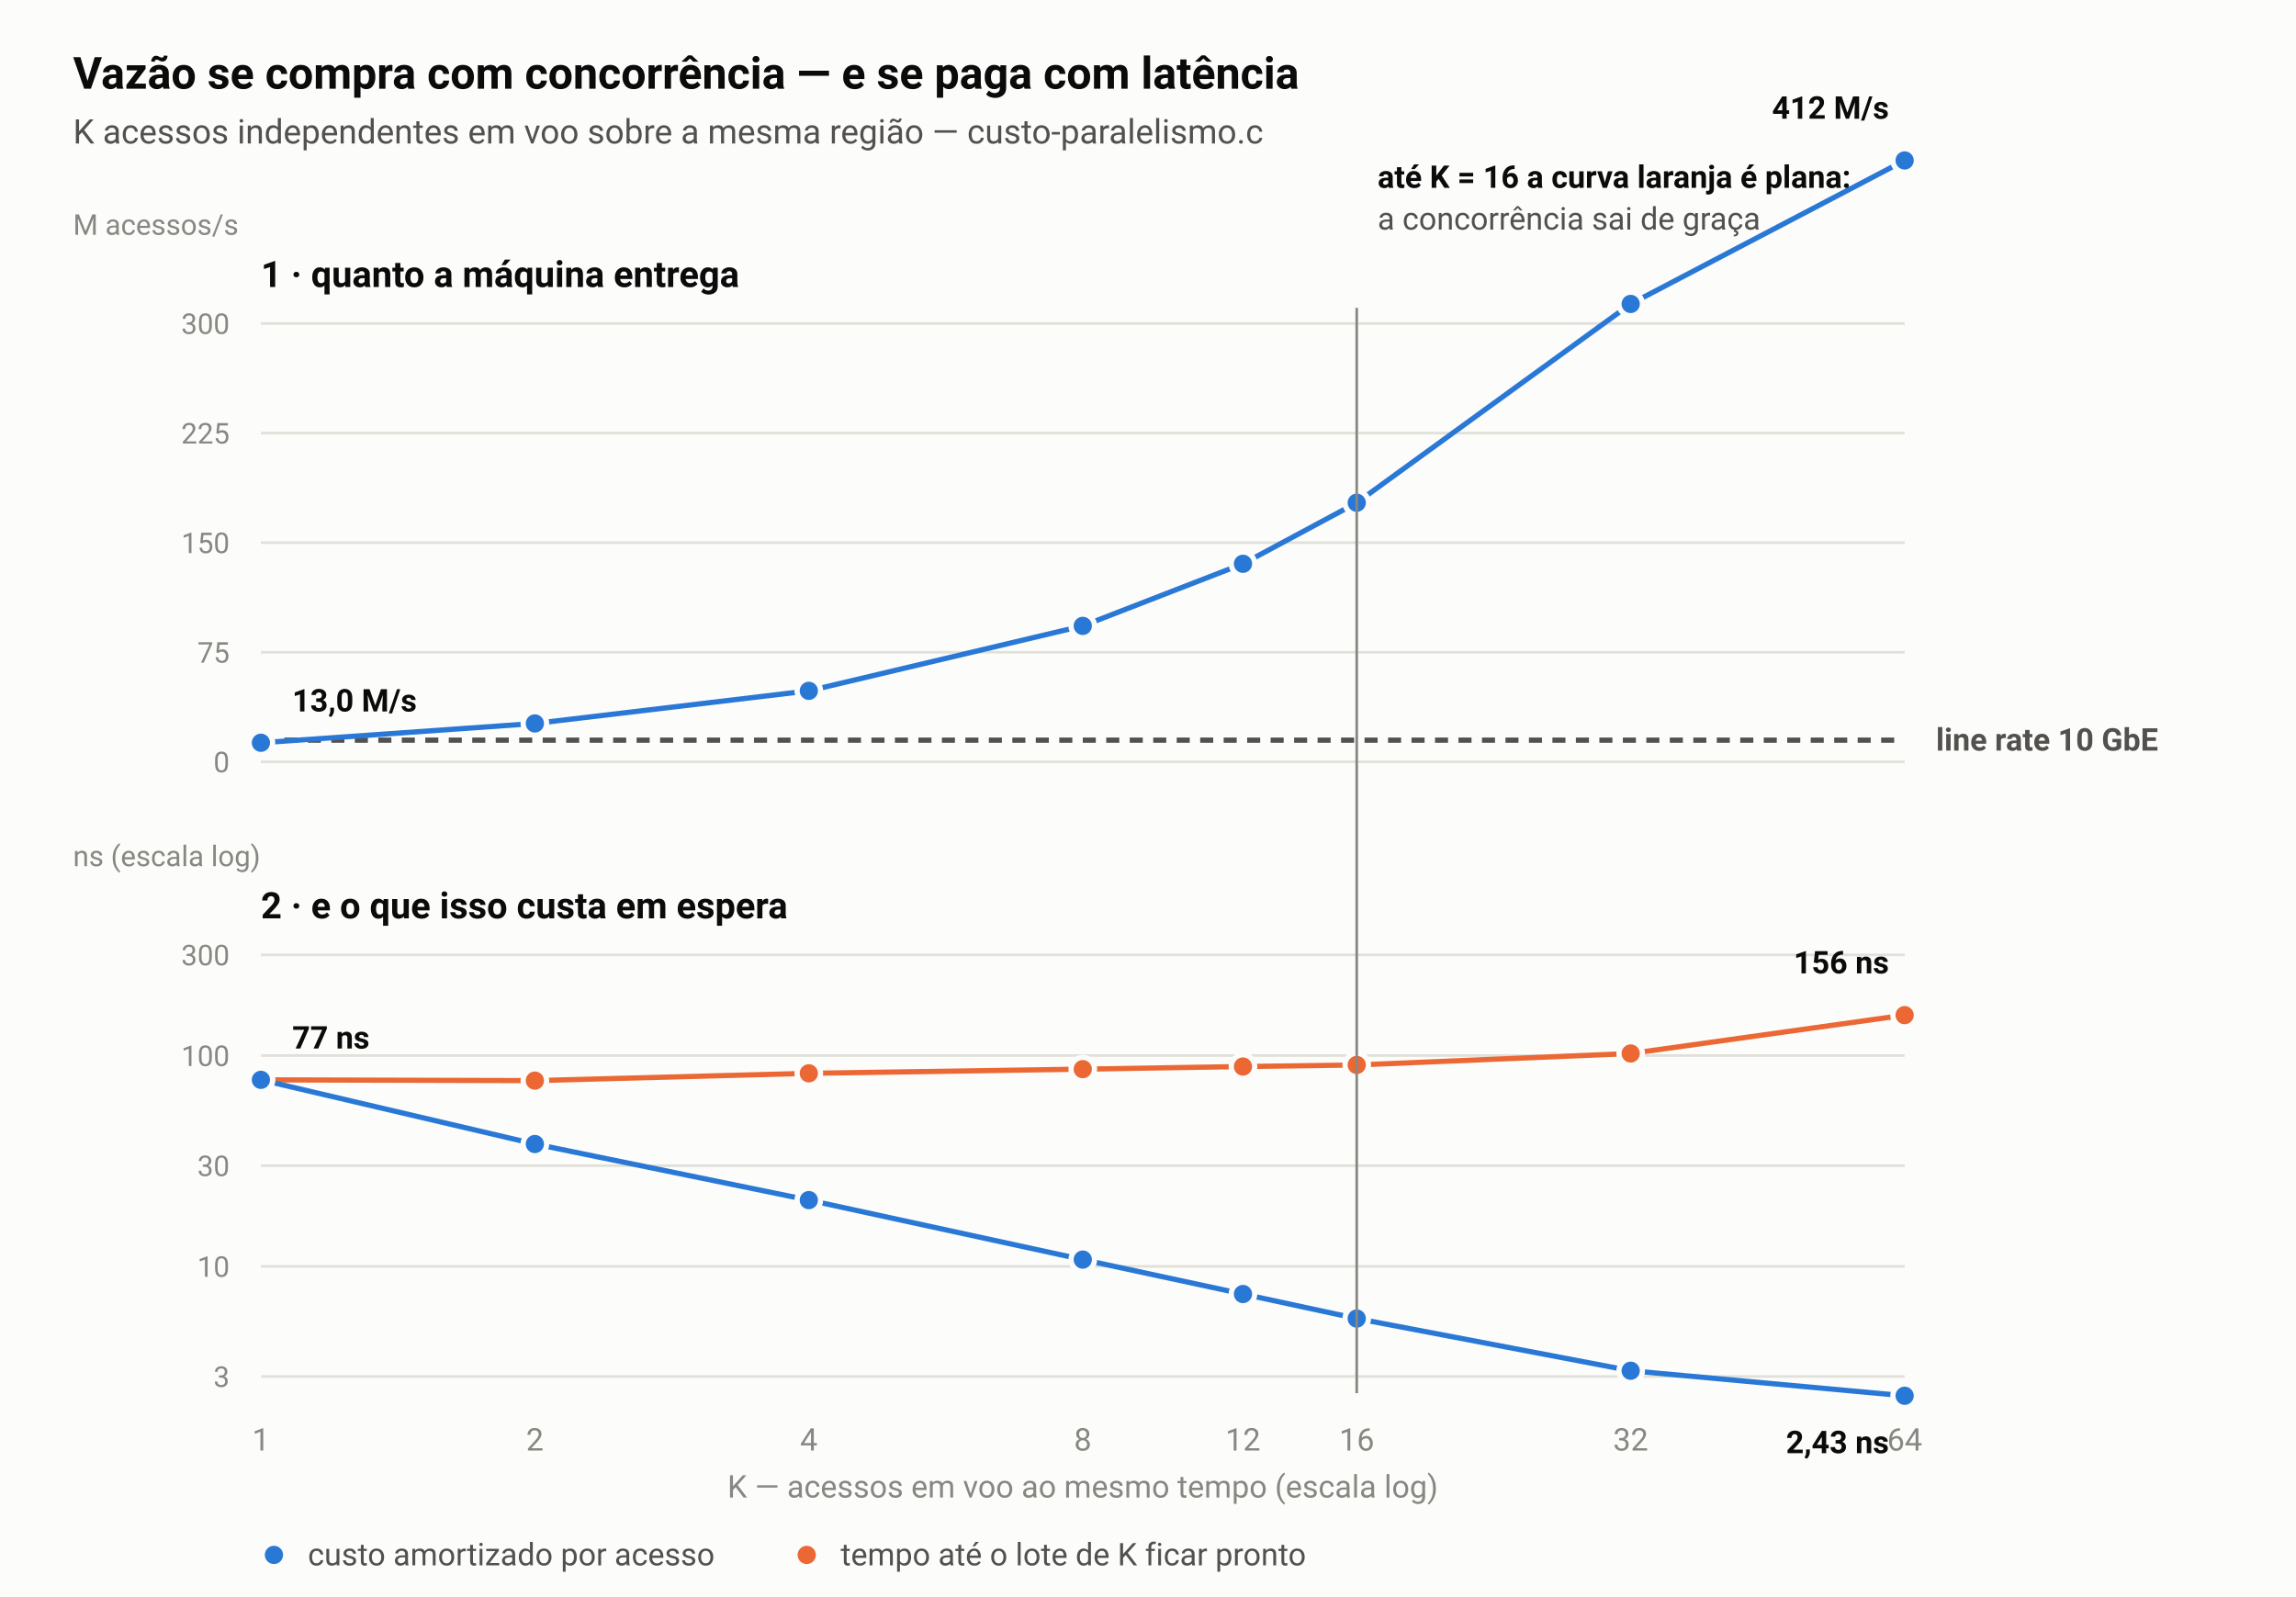
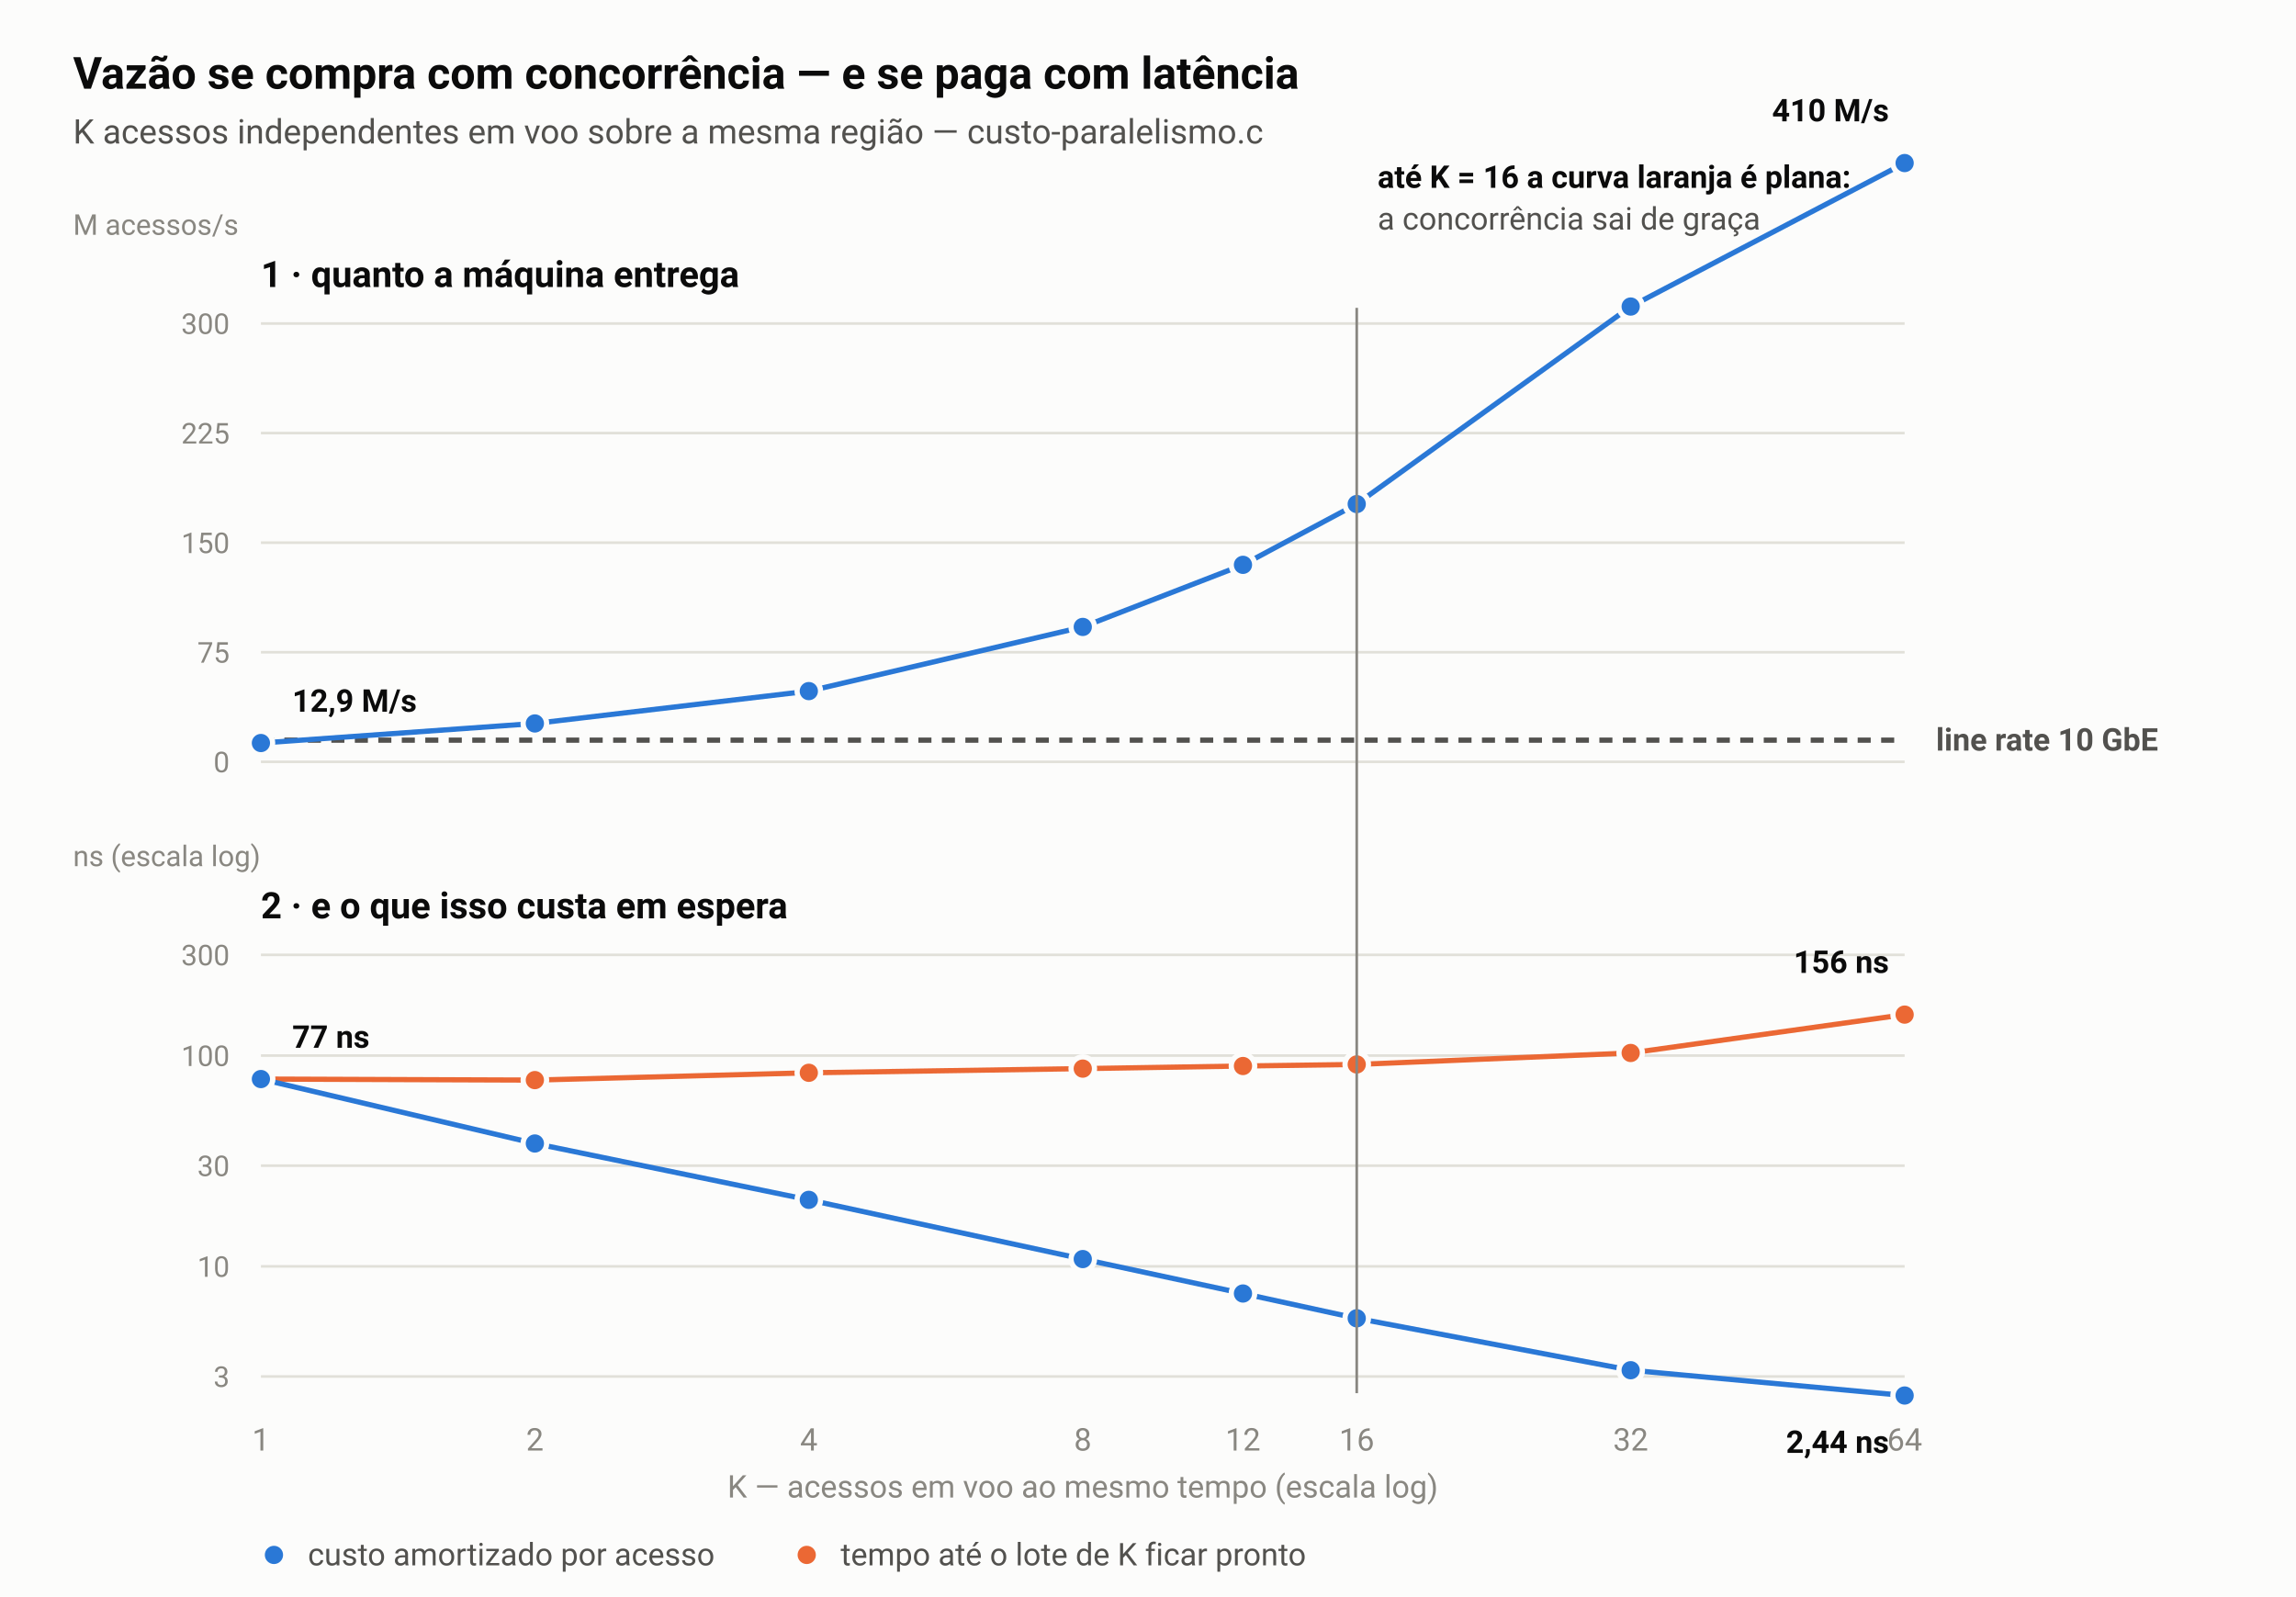
<svg xmlns="http://www.w3.org/2000/svg" viewBox="0 0 880 612" width="880" height="612" role="img" aria-labelledby="t d" font-family="system-ui, -apple-system, 'Segoe UI', Roboto, sans-serif">
  <rect width="880" height="612" fill="#fcfcfb" />
  <text x="28.0" y="34.0" fill="#0b0b0b" font-size="17" font-weight="600" text-anchor="start" font-family="system-ui, -apple-system, 'Segoe UI', Roboto, sans-serif">Vazão se compra com concorrência — e se paga com latência</text>
  <text x="28.0" y="55.0" fill="#52514e" font-size="13" font-weight="400" text-anchor="start" font-family="system-ui, -apple-system, 'Segoe UI', Roboto, sans-serif">K acessos independentes em voo sobre a mesma região — custo-paralelismo.c</text>
  <text x="100.0" y="110.0" fill="#0b0b0b" font-size="14" font-weight="600" text-anchor="start" font-family="system-ui, -apple-system, 'Segoe UI', Roboto, sans-serif">1 · quanto a máquina entrega</text>
  <text x="28.0" y="90.0" fill="#898781" font-size="11" font-weight="400" text-anchor="start" font-family="system-ui, -apple-system, 'Segoe UI', Roboto, sans-serif">M acessos/s</text>
  <line x1="100.0" y1="292.0" x2="730.0" y2="292.0" stroke="#e1e0d9" stroke-width="1" />
  <text x="88.0" y="296.0" fill="#898781" font-size="11" font-weight="400" text-anchor="end" font-family="system-ui, -apple-system, 'Segoe UI', Roboto, sans-serif" font-variant-numeric="tabular-nums">0</text>
  <line x1="100.0" y1="250.0" x2="730.0" y2="250.0" stroke="#e1e0d9" stroke-width="1" />
  <text x="88.0" y="254.0" fill="#898781" font-size="11" font-weight="400" text-anchor="end" font-family="system-ui, -apple-system, 'Segoe UI', Roboto, sans-serif" font-variant-numeric="tabular-nums">75</text>
  <line x1="100.0" y1="208.0" x2="730.0" y2="208.0" stroke="#e1e0d9" stroke-width="1" />
  <text x="88.0" y="212.0" fill="#898781" font-size="11" font-weight="400" text-anchor="end" font-family="system-ui, -apple-system, 'Segoe UI', Roboto, sans-serif" font-variant-numeric="tabular-nums">150</text>
  <line x1="100.0" y1="166.0" x2="730.0" y2="166.0" stroke="#e1e0d9" stroke-width="1" />
  <text x="88.0" y="170.0" fill="#898781" font-size="11" font-weight="400" text-anchor="end" font-family="system-ui, -apple-system, 'Segoe UI', Roboto, sans-serif" font-variant-numeric="tabular-nums">225</text>
  <line x1="100.0" y1="124.0" x2="730.0" y2="124.0" stroke="#e1e0d9" stroke-width="1" />
  <text x="88.0" y="128.0" fill="#898781" font-size="11" font-weight="400" text-anchor="end" font-family="system-ui, -apple-system, 'Segoe UI', Roboto, sans-serif" font-variant-numeric="tabular-nums">300</text>
  <line x1="100.0" y1="283.7" x2="730.0" y2="283.7" stroke="#52514e" stroke-width="2" stroke-dasharray="5 4" />
  <text x="742.0" y="287.7" fill="#52514e" font-size="12" font-weight="600" text-anchor="start" font-family="system-ui, -apple-system, 'Segoe UI', Roboto, sans-serif">line rate 10 GbE</text>
-   <polyline points="100.0,284.7 205.0,277.3 310.0,264.8 415.0,239.9 476.4,216.1 520.0,192.7 625.0,116.5 730.0,61.5" fill="none" stroke="#2a78d6" stroke-width="2" stroke-linejoin="round" stroke-linecap="round" />
-   <circle cx="100.0" cy="284.7" r="4.5" fill="#2a78d6" stroke="#fcfcfb" stroke-width="2" />
+   <polyline points="100.0,284.8 205.0,277.3 310.0,264.9 415.0,240.3 476.4,216.5 520.0,193.2 625.0,117.5 730.0,62.5" fill="none" stroke="#2a78d6" stroke-width="2" stroke-linejoin="round" stroke-linecap="round" />
+   <circle cx="100.0" cy="284.8" r="4.5" fill="#2a78d6" stroke="#fcfcfb" stroke-width="2" />
  <circle cx="205.0" cy="277.3" r="4.5" fill="#2a78d6" stroke="#fcfcfb" stroke-width="2" />
-   <circle cx="310.0" cy="264.8" r="4.5" fill="#2a78d6" stroke="#fcfcfb" stroke-width="2" />
-   <circle cx="415.0" cy="239.9" r="4.5" fill="#2a78d6" stroke="#fcfcfb" stroke-width="2" />
-   <circle cx="476.4" cy="216.1" r="4.5" fill="#2a78d6" stroke="#fcfcfb" stroke-width="2" />
-   <circle cx="520.0" cy="192.7" r="4.5" fill="#2a78d6" stroke="#fcfcfb" stroke-width="2" />
-   <circle cx="625.0" cy="116.5" r="4.5" fill="#2a78d6" stroke="#fcfcfb" stroke-width="2" />
-   <circle cx="730.0" cy="61.5" r="4.5" fill="#2a78d6" stroke="#fcfcfb" stroke-width="2" />
-   <text x="724.0" y="45.5" fill="#0b0b0b" font-size="12" font-weight="600" text-anchor="end" font-family="system-ui, -apple-system, 'Segoe UI', Roboto, sans-serif" font-variant-numeric="tabular-nums">412 M/s</text>
-   <text x="112.0" y="272.7" fill="#0b0b0b" font-size="12" font-weight="600" text-anchor="start" font-family="system-ui, -apple-system, 'Segoe UI', Roboto, sans-serif" font-variant-numeric="tabular-nums">13,0 M/s</text>
+   <circle cx="310.0" cy="264.9" r="4.5" fill="#2a78d6" stroke="#fcfcfb" stroke-width="2" />
+   <circle cx="415.0" cy="240.3" r="4.5" fill="#2a78d6" stroke="#fcfcfb" stroke-width="2" />
+   <circle cx="476.4" cy="216.5" r="4.5" fill="#2a78d6" stroke="#fcfcfb" stroke-width="2" />
+   <circle cx="520.0" cy="193.2" r="4.5" fill="#2a78d6" stroke="#fcfcfb" stroke-width="2" />
+   <circle cx="625.0" cy="117.5" r="4.5" fill="#2a78d6" stroke="#fcfcfb" stroke-width="2" />
+   <circle cx="730.0" cy="62.5" r="4.5" fill="#2a78d6" stroke="#fcfcfb" stroke-width="2" />
+   <text x="724.0" y="46.5" fill="#0b0b0b" font-size="12" font-weight="600" text-anchor="end" font-family="system-ui, -apple-system, 'Segoe UI', Roboto, sans-serif" font-variant-numeric="tabular-nums">410 M/s</text>
+   <text x="112.0" y="272.8" fill="#0b0b0b" font-size="12" font-weight="600" text-anchor="start" font-family="system-ui, -apple-system, 'Segoe UI', Roboto, sans-serif" font-variant-numeric="tabular-nums">12,9 M/s</text>
  <text x="100.0" y="352.0" fill="#0b0b0b" font-size="14" font-weight="600" text-anchor="start" font-family="system-ui, -apple-system, 'Segoe UI', Roboto, sans-serif">2 · e o que isso custa em espera</text>
  <text x="28.0" y="332.0" fill="#898781" font-size="11" font-weight="400" text-anchor="start" font-family="system-ui, -apple-system, 'Segoe UI', Roboto, sans-serif">ns (escala log)</text>
  <line x1="100.0" y1="527.6" x2="730.0" y2="527.6" stroke="#e1e0d9" stroke-width="1" />
  <text x="88.0" y="531.6" fill="#898781" font-size="11" font-weight="400" text-anchor="end" font-family="system-ui, -apple-system, 'Segoe UI', Roboto, sans-serif" font-variant-numeric="tabular-nums">3</text>
  <line x1="100.0" y1="485.4" x2="730.0" y2="485.4" stroke="#e1e0d9" stroke-width="1" />
  <text x="88.0" y="489.4" fill="#898781" font-size="11" font-weight="400" text-anchor="end" font-family="system-ui, -apple-system, 'Segoe UI', Roboto, sans-serif" font-variant-numeric="tabular-nums">10</text>
  <line x1="100.0" y1="446.8" x2="730.0" y2="446.8" stroke="#e1e0d9" stroke-width="1" />
  <text x="88.0" y="450.8" fill="#898781" font-size="11" font-weight="400" text-anchor="end" font-family="system-ui, -apple-system, 'Segoe UI', Roboto, sans-serif" font-variant-numeric="tabular-nums">30</text>
  <line x1="100.0" y1="404.6" x2="730.0" y2="404.6" stroke="#e1e0d9" stroke-width="1" />
  <text x="88.0" y="408.6" fill="#898781" font-size="11" font-weight="400" text-anchor="end" font-family="system-ui, -apple-system, 'Segoe UI', Roboto, sans-serif" font-variant-numeric="tabular-nums">100</text>
  <line x1="100.0" y1="366.0" x2="730.0" y2="366.0" stroke="#e1e0d9" stroke-width="1" />
  <text x="88.0" y="370.0" fill="#898781" font-size="11" font-weight="400" text-anchor="end" font-family="system-ui, -apple-system, 'Segoe UI', Roboto, sans-serif" font-variant-numeric="tabular-nums">300</text>
-   <polyline points="100.0,413.9 205.0,414.2 310.0,411.4 415.0,409.8 476.4,408.8 520.0,408.2 625.0,403.8 730.0,389.1" fill="none" stroke="#eb6834" stroke-width="2" stroke-linejoin="round" stroke-linecap="round" />
-   <polyline points="100.0,413.9 205.0,438.5 310.0,460.0 415.0,482.8 476.4,496.0 520.0,505.4 625.0,525.4 730.0,535.0" fill="none" stroke="#2a78d6" stroke-width="2" stroke-linejoin="round" stroke-linecap="round" />
-   <circle cx="100.0" cy="413.9" r="4.5" fill="#eb6834" stroke="#fcfcfb" stroke-width="2" />
-   <circle cx="205.0" cy="414.2" r="4.5" fill="#eb6834" stroke="#fcfcfb" stroke-width="2" />
-   <circle cx="310.0" cy="411.4" r="4.5" fill="#eb6834" stroke="#fcfcfb" stroke-width="2" />
-   <circle cx="415.0" cy="409.8" r="4.5" fill="#eb6834" stroke="#fcfcfb" stroke-width="2" />
-   <circle cx="476.4" cy="408.8" r="4.5" fill="#eb6834" stroke="#fcfcfb" stroke-width="2" />
-   <circle cx="520.0" cy="408.2" r="4.5" fill="#eb6834" stroke="#fcfcfb" stroke-width="2" />
-   <circle cx="625.0" cy="403.8" r="4.5" fill="#eb6834" stroke="#fcfcfb" stroke-width="2" />
-   <circle cx="730.0" cy="389.1" r="4.5" fill="#eb6834" stroke="#fcfcfb" stroke-width="2" />
-   <circle cx="100.0" cy="413.9" r="4.5" fill="#2a78d6" stroke="#fcfcfb" stroke-width="2" />
-   <circle cx="205.0" cy="438.5" r="4.5" fill="#2a78d6" stroke="#fcfcfb" stroke-width="2" />
-   <circle cx="310.0" cy="460.0" r="4.5" fill="#2a78d6" stroke="#fcfcfb" stroke-width="2" />
-   <circle cx="415.0" cy="482.8" r="4.5" fill="#2a78d6" stroke="#fcfcfb" stroke-width="2" />
-   <circle cx="476.4" cy="496.0" r="4.5" fill="#2a78d6" stroke="#fcfcfb" stroke-width="2" />
-   <circle cx="520.0" cy="505.4" r="4.5" fill="#2a78d6" stroke="#fcfcfb" stroke-width="2" />
-   <circle cx="625.0" cy="525.4" r="4.5" fill="#2a78d6" stroke="#fcfcfb" stroke-width="2" />
-   <circle cx="730.0" cy="535.0" r="4.5" fill="#2a78d6" stroke="#fcfcfb" stroke-width="2" />
-   <text x="724.0" y="373.1" fill="#0b0b0b" font-size="12" font-weight="600" text-anchor="end" font-family="system-ui, -apple-system, 'Segoe UI', Roboto, sans-serif" font-variant-numeric="tabular-nums">156 ns</text>
-   <text x="724.0" y="557.0" fill="#0b0b0b" font-size="12" font-weight="600" text-anchor="end" font-family="system-ui, -apple-system, 'Segoe UI', Roboto, sans-serif" font-variant-numeric="tabular-nums">2,43 ns</text>
-   <text x="112.0" y="401.9" fill="#0b0b0b" font-size="12" font-weight="600" text-anchor="start" font-family="system-ui, -apple-system, 'Segoe UI', Roboto, sans-serif" font-variant-numeric="tabular-nums">77 ns</text>
+   <polyline points="100.0,413.6 205.0,414.0 310.0,411.2 415.0,409.6 476.4,408.6 520.0,408.0 625.0,403.6 730.0,388.9" fill="none" stroke="#eb6834" stroke-width="2" stroke-linejoin="round" stroke-linecap="round" />
+   <polyline points="100.0,413.6 205.0,438.3 310.0,459.9 415.0,482.6 476.4,495.8 520.0,505.3 625.0,525.2 730.0,534.9" fill="none" stroke="#2a78d6" stroke-width="2" stroke-linejoin="round" stroke-linecap="round" />
+   <circle cx="100.0" cy="413.6" r="4.5" fill="#eb6834" stroke="#fcfcfb" stroke-width="2" />
+   <circle cx="205.0" cy="414.0" r="4.5" fill="#eb6834" stroke="#fcfcfb" stroke-width="2" />
+   <circle cx="310.0" cy="411.2" r="4.5" fill="#eb6834" stroke="#fcfcfb" stroke-width="2" />
+   <circle cx="415.0" cy="409.6" r="4.5" fill="#eb6834" stroke="#fcfcfb" stroke-width="2" />
+   <circle cx="476.4" cy="408.6" r="4.5" fill="#eb6834" stroke="#fcfcfb" stroke-width="2" />
+   <circle cx="520.0" cy="408.0" r="4.5" fill="#eb6834" stroke="#fcfcfb" stroke-width="2" />
+   <circle cx="625.0" cy="403.6" r="4.5" fill="#eb6834" stroke="#fcfcfb" stroke-width="2" />
+   <circle cx="730.0" cy="388.9" r="4.5" fill="#eb6834" stroke="#fcfcfb" stroke-width="2" />
+   <circle cx="100.0" cy="413.6" r="4.5" fill="#2a78d6" stroke="#fcfcfb" stroke-width="2" />
+   <circle cx="205.0" cy="438.3" r="4.5" fill="#2a78d6" stroke="#fcfcfb" stroke-width="2" />
+   <circle cx="310.0" cy="459.9" r="4.5" fill="#2a78d6" stroke="#fcfcfb" stroke-width="2" />
+   <circle cx="415.0" cy="482.6" r="4.5" fill="#2a78d6" stroke="#fcfcfb" stroke-width="2" />
+   <circle cx="476.4" cy="495.8" r="4.5" fill="#2a78d6" stroke="#fcfcfb" stroke-width="2" />
+   <circle cx="520.0" cy="505.3" r="4.5" fill="#2a78d6" stroke="#fcfcfb" stroke-width="2" />
+   <circle cx="625.0" cy="525.2" r="4.5" fill="#2a78d6" stroke="#fcfcfb" stroke-width="2" />
+   <circle cx="730.0" cy="534.9" r="4.5" fill="#2a78d6" stroke="#fcfcfb" stroke-width="2" />
+   <text x="724.0" y="372.9" fill="#0b0b0b" font-size="12" font-weight="600" text-anchor="end" font-family="system-ui, -apple-system, 'Segoe UI', Roboto, sans-serif" font-variant-numeric="tabular-nums">156 ns</text>
+   <text x="724.0" y="556.9" fill="#0b0b0b" font-size="12" font-weight="600" text-anchor="end" font-family="system-ui, -apple-system, 'Segoe UI', Roboto, sans-serif" font-variant-numeric="tabular-nums">2,44 ns</text>
+   <text x="112.0" y="401.6" fill="#0b0b0b" font-size="12" font-weight="600" text-anchor="start" font-family="system-ui, -apple-system, 'Segoe UI', Roboto, sans-serif" font-variant-numeric="tabular-nums">77 ns</text>
  <text x="100.0" y="556.0" fill="#898781" font-size="12" font-weight="400" text-anchor="middle" font-family="system-ui, -apple-system, 'Segoe UI', Roboto, sans-serif" font-variant-numeric="tabular-nums">1</text>
  <text x="205.0" y="556.0" fill="#898781" font-size="12" font-weight="400" text-anchor="middle" font-family="system-ui, -apple-system, 'Segoe UI', Roboto, sans-serif" font-variant-numeric="tabular-nums">2</text>
  <text x="310.0" y="556.0" fill="#898781" font-size="12" font-weight="400" text-anchor="middle" font-family="system-ui, -apple-system, 'Segoe UI', Roboto, sans-serif" font-variant-numeric="tabular-nums">4</text>
  <text x="415.0" y="556.0" fill="#898781" font-size="12" font-weight="400" text-anchor="middle" font-family="system-ui, -apple-system, 'Segoe UI', Roboto, sans-serif" font-variant-numeric="tabular-nums">8</text>
  <text x="476.4" y="556.0" fill="#898781" font-size="12" font-weight="400" text-anchor="middle" font-family="system-ui, -apple-system, 'Segoe UI', Roboto, sans-serif" font-variant-numeric="tabular-nums">12</text>
  <text x="520.0" y="556.0" fill="#898781" font-size="12" font-weight="400" text-anchor="middle" font-family="system-ui, -apple-system, 'Segoe UI', Roboto, sans-serif" font-variant-numeric="tabular-nums">16</text>
  <text x="625.0" y="556.0" fill="#898781" font-size="12" font-weight="400" text-anchor="middle" font-family="system-ui, -apple-system, 'Segoe UI', Roboto, sans-serif" font-variant-numeric="tabular-nums">32</text>
  <text x="730.0" y="556.0" fill="#898781" font-size="12" font-weight="400" text-anchor="middle" font-family="system-ui, -apple-system, 'Segoe UI', Roboto, sans-serif" font-variant-numeric="tabular-nums">64</text>
  <text x="415.0" y="574.0" fill="#898781" font-size="12" font-weight="400" text-anchor="middle" font-family="system-ui, -apple-system, 'Segoe UI', Roboto, sans-serif">K — acessos em voo ao mesmo tempo (escala log)</text>
  <circle cx="105.0" cy="596.0" r="4.5" fill="#2a78d6" stroke="#fcfcfb" stroke-width="2" />
  <text x="118.0" y="600.0" fill="#52514e" font-size="12" font-weight="400" text-anchor="start" font-family="system-ui, -apple-system, 'Segoe UI', Roboto, sans-serif">custo amortizado por acesso</text>
  <circle cx="309.2" cy="596.0" r="4.5" fill="#eb6834" stroke="#fcfcfb" stroke-width="2" />
  <text x="322.2" y="600.0" fill="#52514e" font-size="12" font-weight="400" text-anchor="start" font-family="system-ui, -apple-system, 'Segoe UI', Roboto, sans-serif">tempo até o lote de K ficar pronto</text>
  <line x1="520.0" y1="118.0" x2="520.0" y2="534.0" stroke="#898781" stroke-width="1" />
  <text x="528.0" y="72.0" fill="#0b0b0b" font-size="12" font-weight="600" text-anchor="start" font-family="system-ui, -apple-system, 'Segoe UI', Roboto, sans-serif">até K = 16 a curva laranja é plana:</text>
  <text x="528.0" y="88.0" fill="#52514e" font-size="12" font-weight="400" text-anchor="start" font-family="system-ui, -apple-system, 'Segoe UI', Roboto, sans-serif">a concorrência sai de graça</text>
</svg>
